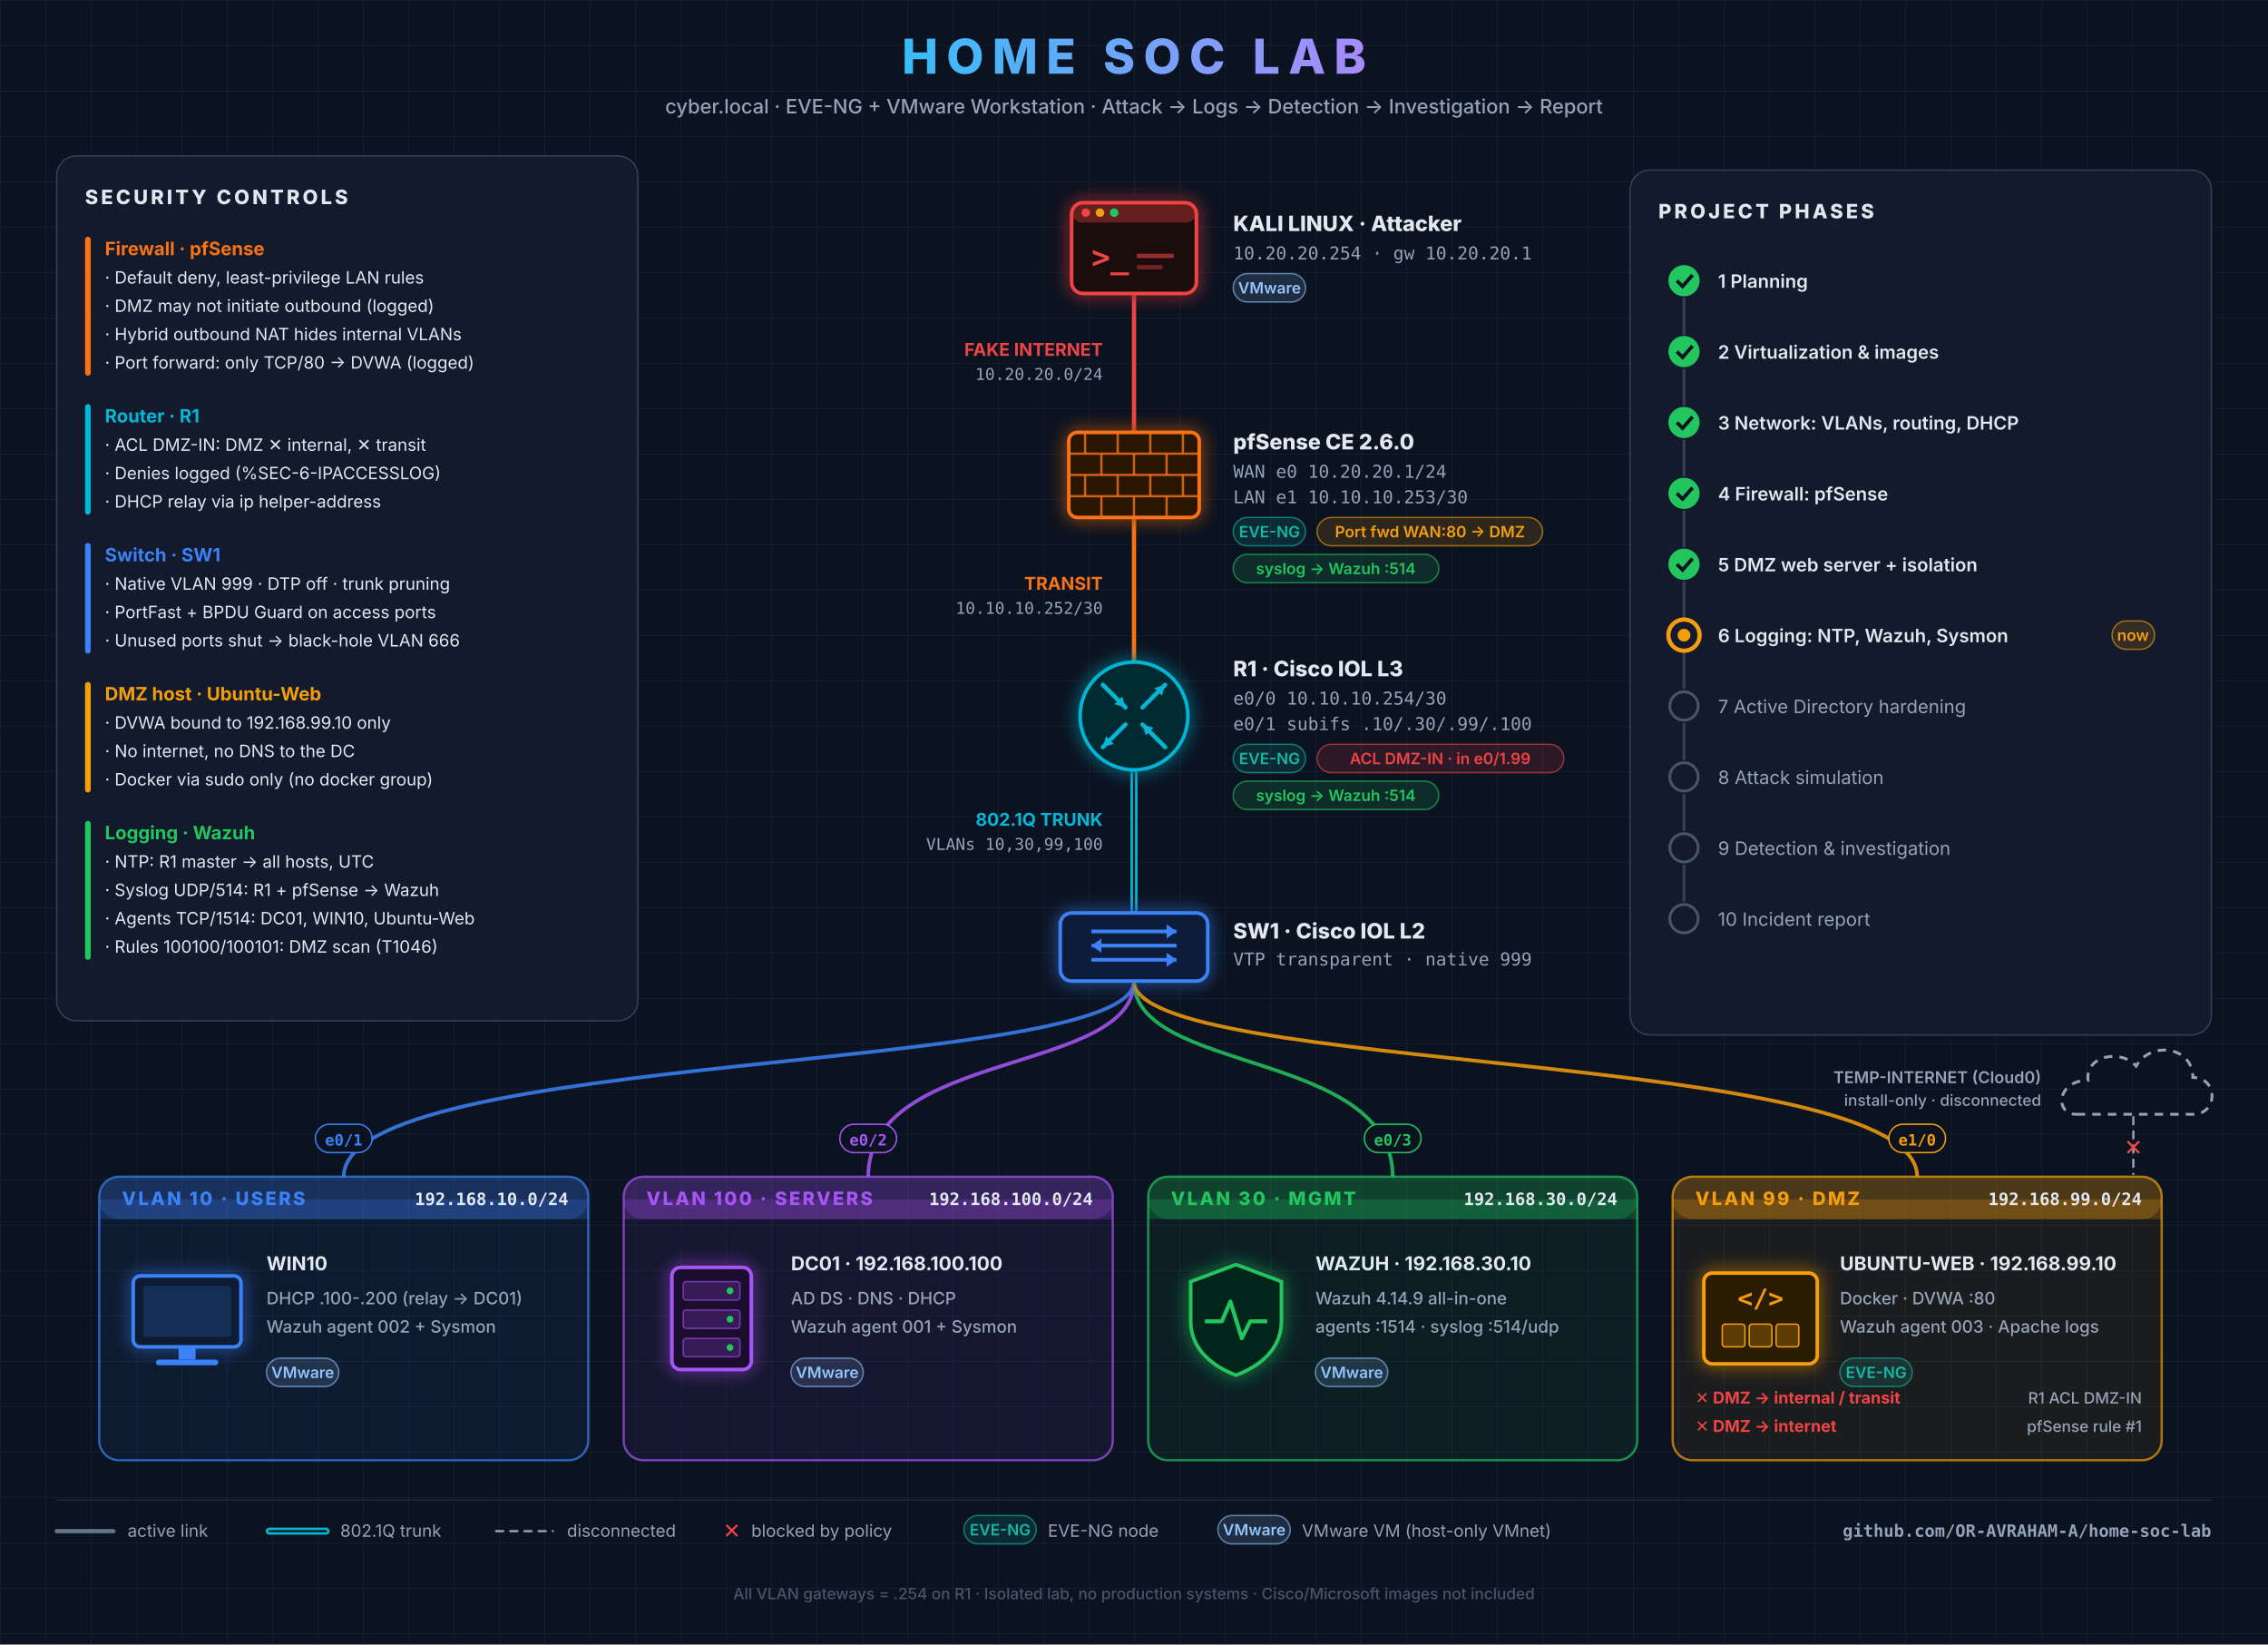
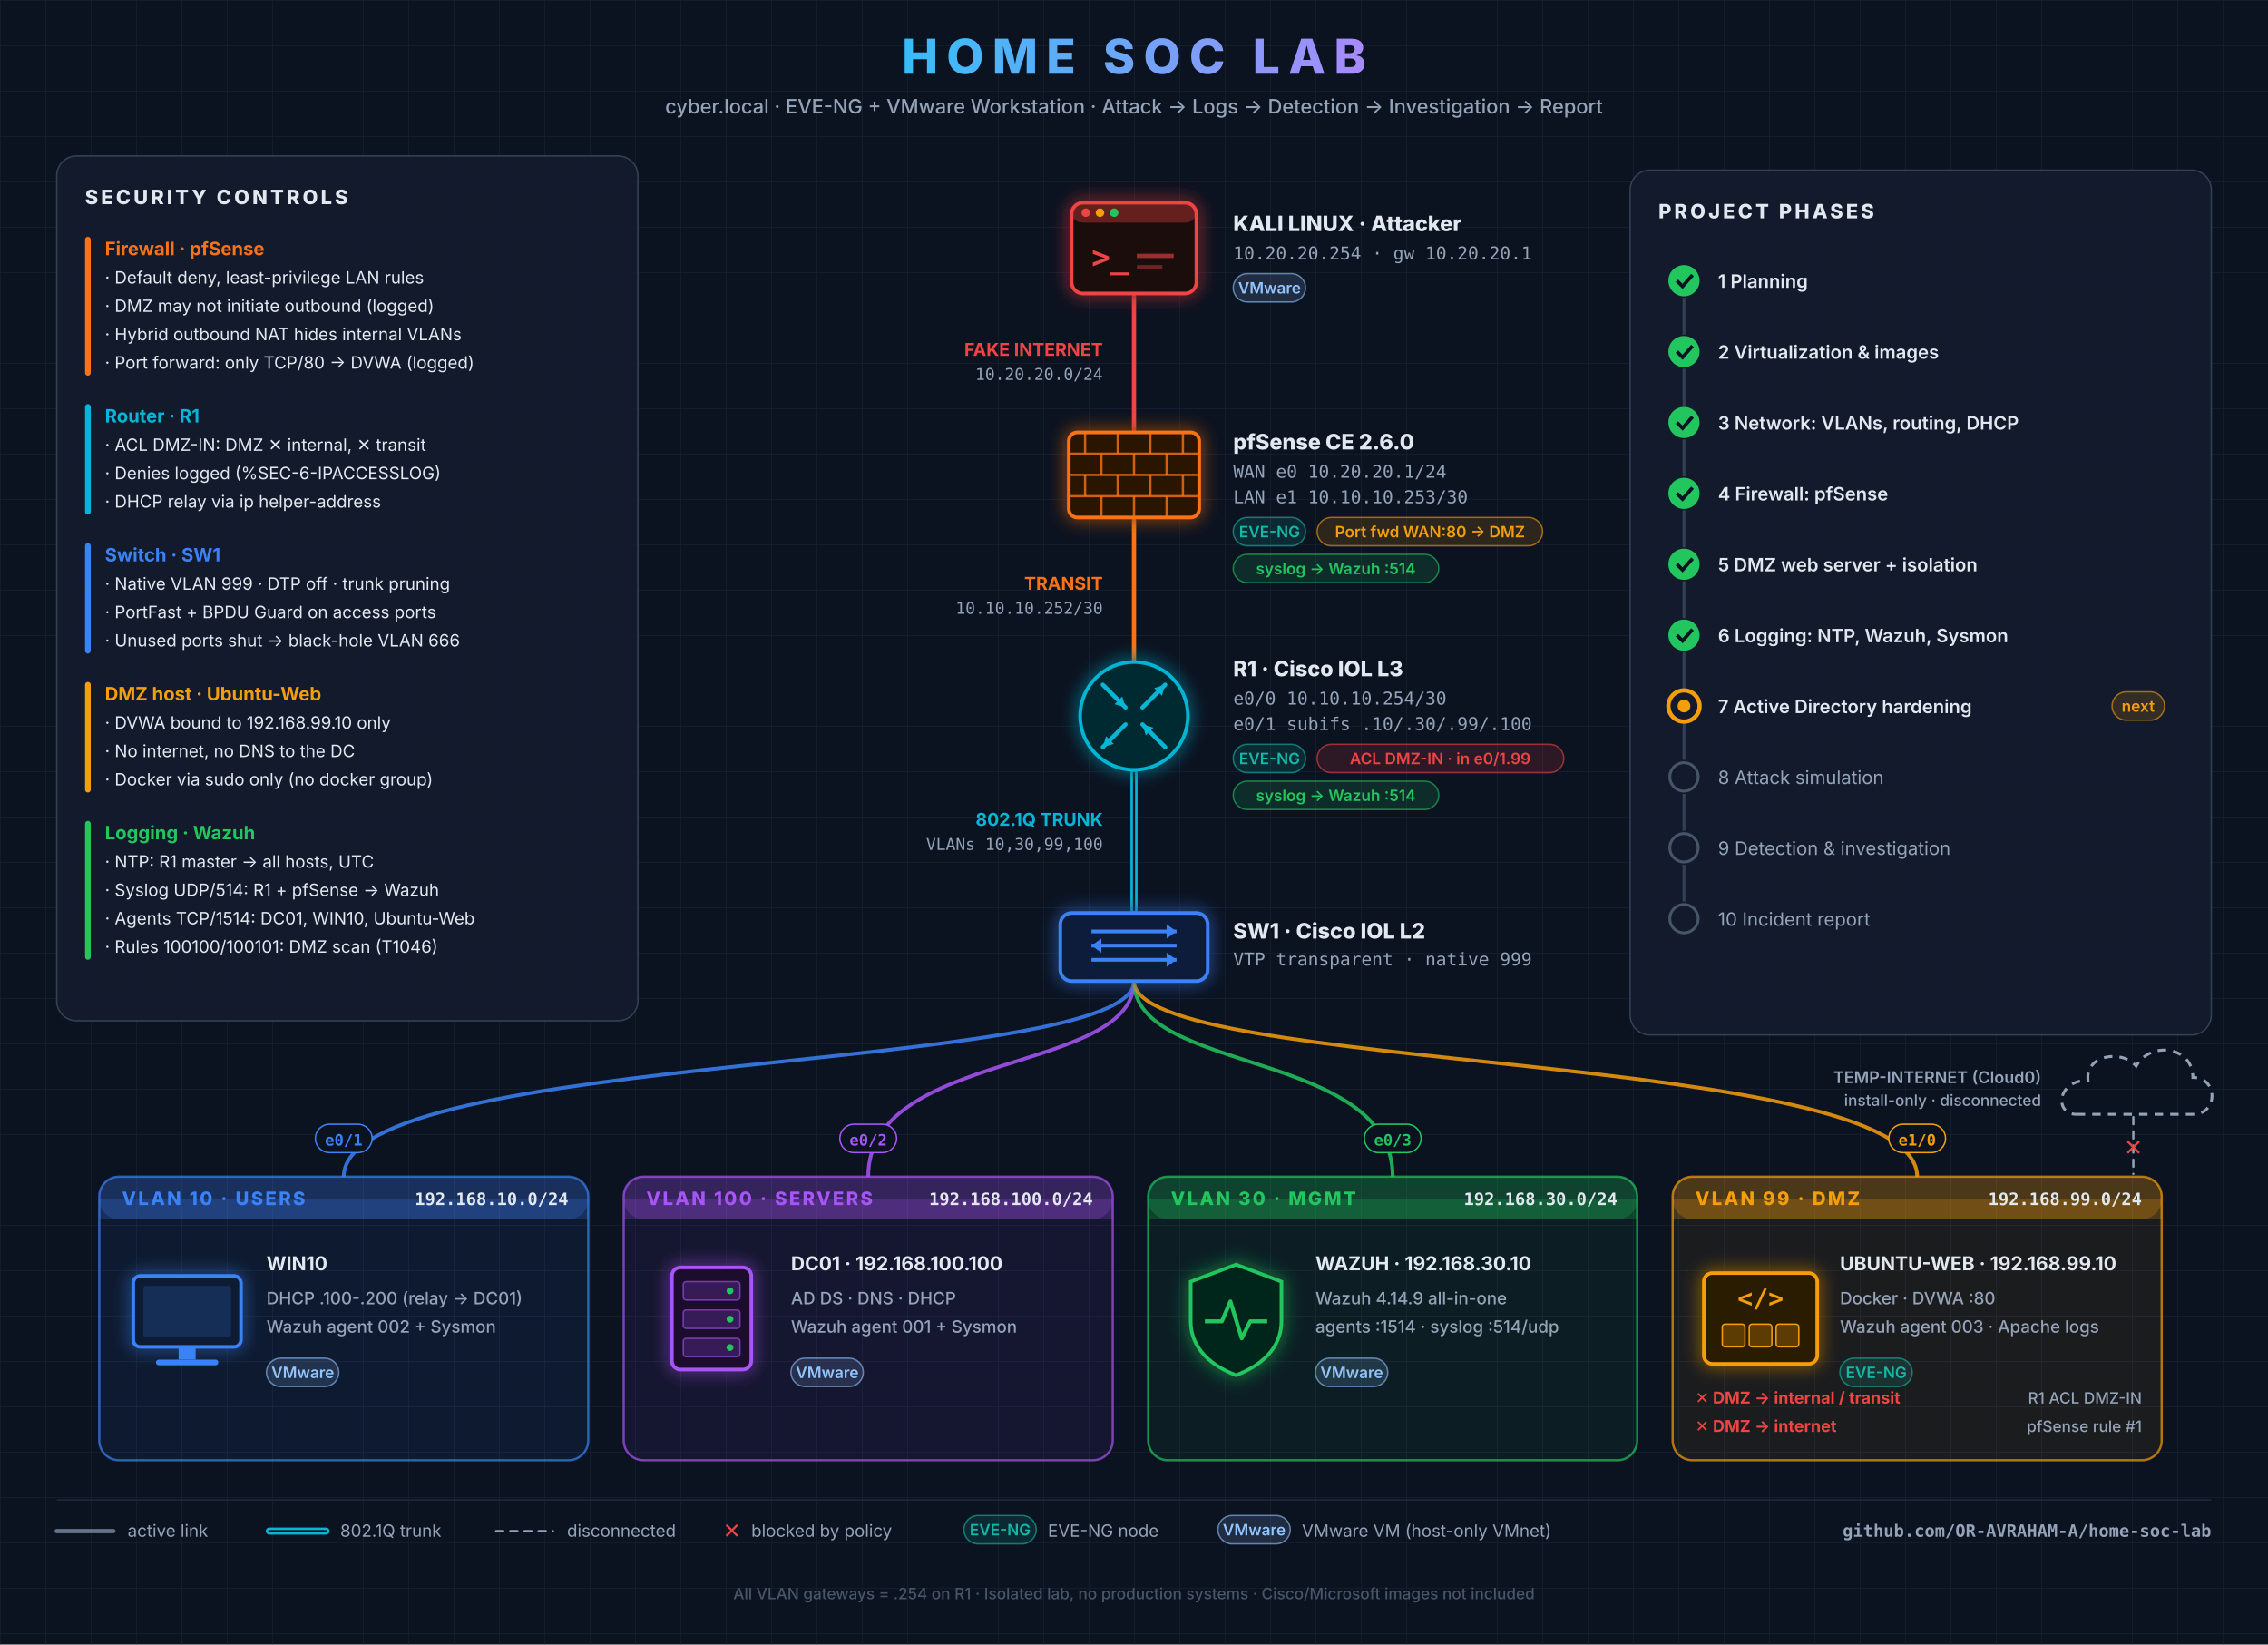
<svg xmlns="http://www.w3.org/2000/svg" width="1600" height="1160" viewBox="0 0 1600 1160">
  <defs>
    <pattern id="grid" width="32" height="32" patternUnits="userSpaceOnUse">
      <path d="M32 0H0V32" fill="none" stroke="#1e293b" stroke-width="1" />
    </pattern>
    <filter id="glow" x="-50%" y="-50%" width="200%" height="200%">
      <feGaussianBlur stdDeviation="6" result="b" />
      <feMerge>
        <feMergeNode in="b" />
        <feMergeNode in="SourceGraphic" />
      </feMerge>
    </filter>
    <linearGradient id="title" x1="0" x2="1">
      <stop offset="0" stop-color="#38bdf8" />
      <stop offset="1" stop-color="#a78bfa" />
    </linearGradient>
  </defs>
  <rect width="1600" height="1160" fill="#0b1220" />
  <rect width="1600" height="1160" fill="url(#grid)" opacity="0.6" />
  <text x="800" y="52" font-family="Inter, 'DejaVu Sans', sans-serif" font-size="34" font-weight="800" fill="url(#title)" text-anchor="middle" letter-spacing="6">HOME SOC LAB</text>
  <text x="800" y="80" font-family="Inter, 'DejaVu Sans', sans-serif" font-size="14" font-weight="500" fill="#94a3b8" text-anchor="middle">cyber.local  ·  EVE-NG + VMware Workstation  ·  Attack → Logs → Detection → Investigation → Report</text>
  <line x1="800" y1="209" x2="800" y2="303" stroke="#ef4444" stroke-width="3" stroke-linecap="round" />
  <line x1="800" y1="367" x2="800" y2="465" stroke="#f97316" stroke-width="3" stroke-linecap="round" />
  <line x1="800" y1="545" x2="800" y2="642" stroke="#06b6d4" stroke-width="5" stroke-linecap="round" />
  <line x1="800" y1="545" x2="800" y2="642" stroke="#0b1220" stroke-width="1.5" stroke-linecap="round" />
  <path d="M800 692 C800 758 242.5 740 242.5 830" fill="none" stroke="#3b82f6" stroke-width="2.6" stroke-opacity="0.85" />
  <rect x="222.5" y="793" width="40" height="20" rx="10" fill="#0b1220" stroke="#3b82f6" />
  <text x="242.5" y="808" font-family="'DejaVu Sans Mono', monospace" font-size="11" font-weight="700" fill="#3b82f6" text-anchor="middle">e0/1</text>
  <rect x="70" y="830" width="345" height="200" rx="14" fill="#3b82f6" fill-opacity="0.07" stroke="#3b82f6" stroke-opacity="0.7" stroke-width="1.6" />
  <rect x="70" y="830" width="345" height="30" rx="14" fill="#3b82f6" fill-opacity="0.22" />
  <rect x="70" y="846" width="345" height="14" fill="#3b82f6" fill-opacity="0.22" />
  <text x="86" y="850" font-family="Inter, 'DejaVu Sans', sans-serif" font-size="13" font-weight="800" fill="#3b82f6" text-anchor="start" letter-spacing="1.5">VLAN 10 · USERS</text>
  <text x="401" y="850" font-family="'DejaVu Sans Mono', monospace" font-size="12" font-weight="600" fill="#e2e8f0" text-anchor="end">192.168.10.0/24</text>
  <g filter="url(#glow)">
    <rect x="94" y="900" width="76" height="50" rx="5" fill="#0a1a33" stroke="#3b82f6" stroke-width="2.5" />
  </g>
  <rect x="101" y="907" width="62" height="36" rx="2" fill="#3b82f6" fill-opacity="0.18" />
  <rect x="126" y="950" width="12" height="9" fill="#3b82f6" />
  <rect x="110" y="959" width="44" height="4" rx="2" fill="#3b82f6" />
  <text x="188" y="896" font-family="Inter, 'DejaVu Sans', sans-serif" font-size="13.5" font-weight="700" fill="#e2e8f0" text-anchor="start">WIN10</text>
  <text x="188" y="920" font-family="Inter, 'DejaVu Sans', sans-serif" font-size="12" font-weight="500" fill="#94a3b8" text-anchor="start">DHCP .100-.200 (relay → DC01)</text>
  <text x="188" y="940" font-family="Inter, 'DejaVu Sans', sans-serif" font-size="12" font-weight="500" fill="#94a3b8" text-anchor="start">Wazuh agent 002 + Sysmon</text>
  <rect x="188" y="958" width="51" height="20" rx="10" fill="#93c5fd" fill-opacity="0.15" stroke="#93c5fd" stroke-opacity="0.6" />
  <text x="213.6" y="972" font-family="Inter, 'DejaVu Sans', sans-serif" font-size="11" font-weight="600" fill="#93c5fd" text-anchor="middle">VMware</text>
  <path d="M800 692 C800 758 612.5 740 612.5 830" fill="none" stroke="#a855f7" stroke-width="2.6" stroke-opacity="0.85" />
  <rect x="592.5" y="793" width="40" height="20" rx="10" fill="#0b1220" stroke="#a855f7" />
  <text x="612.5" y="808" font-family="'DejaVu Sans Mono', monospace" font-size="11" font-weight="700" fill="#a855f7" text-anchor="middle">e0/2</text>
  <rect x="440" y="830" width="345" height="200" rx="14" fill="#a855f7" fill-opacity="0.07" stroke="#a855f7" stroke-opacity="0.7" stroke-width="1.6" />
  <rect x="440" y="830" width="345" height="30" rx="14" fill="#a855f7" fill-opacity="0.22" />
  <rect x="440" y="846" width="345" height="14" fill="#a855f7" fill-opacity="0.22" />
  <text x="456" y="850" font-family="Inter, 'DejaVu Sans', sans-serif" font-size="13" font-weight="800" fill="#a855f7" text-anchor="start" letter-spacing="1.5">VLAN 100 · SERVERS</text>
  <text x="771" y="850" font-family="'DejaVu Sans Mono', monospace" font-size="12" font-weight="600" fill="#e2e8f0" text-anchor="end">192.168.100.0/24</text>
  <g filter="url(#glow)">
    <rect x="474" y="894" width="56" height="72" rx="6" fill="#1a0f2e" stroke="#a855f7" stroke-width="2.5" />
  </g>
  <rect x="482" y="904" width="40" height="13" rx="2" fill="#a855f7" fill-opacity="0.2" stroke="#a855f7" stroke-opacity="0.6" />
  <circle cx="515" cy="910.5" r="2.4" fill="#22c55e" />
  <rect x="482" y="924" width="40" height="13" rx="2" fill="#a855f7" fill-opacity="0.2" stroke="#a855f7" stroke-opacity="0.6" />
  <circle cx="515" cy="930.5" r="2.4" fill="#22c55e" />
  <rect x="482" y="944" width="40" height="13" rx="2" fill="#a855f7" fill-opacity="0.2" stroke="#a855f7" stroke-opacity="0.6" />
  <circle cx="515" cy="950.5" r="2.4" fill="#22c55e" />
  <text x="558" y="896" font-family="Inter, 'DejaVu Sans', sans-serif" font-size="13.5" font-weight="700" fill="#e2e8f0" text-anchor="start">DC01  ·  192.168.100.100</text>
  <text x="558" y="920" font-family="Inter, 'DejaVu Sans', sans-serif" font-size="12" font-weight="500" fill="#94a3b8" text-anchor="start">AD DS · DNS · DHCP</text>
  <text x="558" y="940" font-family="Inter, 'DejaVu Sans', sans-serif" font-size="12" font-weight="500" fill="#94a3b8" text-anchor="start">Wazuh agent 001 + Sysmon</text>
  <rect x="558" y="958" width="51" height="20" rx="10" fill="#93c5fd" fill-opacity="0.15" stroke="#93c5fd" stroke-opacity="0.6" />
  <text x="583.6" y="972" font-family="Inter, 'DejaVu Sans', sans-serif" font-size="11" font-weight="600" fill="#93c5fd" text-anchor="middle">VMware</text>
  <path d="M800 692 C800 758 982.5 740 982.5 830" fill="none" stroke="#22c55e" stroke-width="2.6" stroke-opacity="0.85" />
  <rect x="962.5" y="793" width="40" height="20" rx="10" fill="#0b1220" stroke="#22c55e" />
  <text x="982.5" y="808" font-family="'DejaVu Sans Mono', monospace" font-size="11" font-weight="700" fill="#22c55e" text-anchor="middle">e0/3</text>
  <rect x="810" y="830" width="345" height="200" rx="14" fill="#22c55e" fill-opacity="0.07" stroke="#22c55e" stroke-opacity="0.7" stroke-width="1.6" />
  <rect x="810" y="830" width="345" height="30" rx="14" fill="#22c55e" fill-opacity="0.22" />
  <rect x="810" y="846" width="345" height="14" fill="#22c55e" fill-opacity="0.22" />
  <text x="826" y="850" font-family="Inter, 'DejaVu Sans', sans-serif" font-size="13" font-weight="800" fill="#22c55e" text-anchor="start" letter-spacing="1.5">VLAN 30 · MGMT</text>
  <text x="1141" y="850" font-family="'DejaVu Sans Mono', monospace" font-size="12" font-weight="600" fill="#e2e8f0" text-anchor="end">192.168.30.0/24</text>
  <g filter="url(#glow)">
    <path d="M872 892 L904 904 V932 C904 952 888 964 872 970 C856 964 840 952 840 932 V904 Z" fill="#06261a" stroke="#22c55e" stroke-width="2.5" />
  </g>
  <polyline points="850,932 862,932 868,918 876,944 882,932 894,932" fill="none" stroke="#22c55e" stroke-width="2.8" stroke-linejoin="round" />
  <text x="928" y="896" font-family="Inter, 'DejaVu Sans', sans-serif" font-size="13.5" font-weight="700" fill="#e2e8f0" text-anchor="start">WAZUH  ·  192.168.30.10</text>
  <text x="928" y="920" font-family="Inter, 'DejaVu Sans', sans-serif" font-size="12" font-weight="500" fill="#94a3b8" text-anchor="start">Wazuh 4.14.9 all-in-one</text>
  <text x="928" y="940" font-family="Inter, 'DejaVu Sans', sans-serif" font-size="12" font-weight="500" fill="#94a3b8" text-anchor="start">agents :1514 · syslog :514/udp</text>
  <rect x="928" y="958" width="51" height="20" rx="10" fill="#93c5fd" fill-opacity="0.15" stroke="#93c5fd" stroke-opacity="0.6" />
  <text x="953.6" y="972" font-family="Inter, 'DejaVu Sans', sans-serif" font-size="11" font-weight="600" fill="#93c5fd" text-anchor="middle">VMware</text>
  <path d="M800 692 C800 758 1352.5 740 1352.5 830" fill="none" stroke="#f59e0b" stroke-width="2.6" stroke-opacity="0.85" />
  <rect x="1332.5" y="793" width="40" height="20" rx="10" fill="#0b1220" stroke="#f59e0b" />
  <text x="1352.5" y="808" font-family="'DejaVu Sans Mono', monospace" font-size="11" font-weight="700" fill="#f59e0b" text-anchor="middle">e1/0</text>
  <rect x="1180" y="830" width="345" height="200" rx="14" fill="#f59e0b" fill-opacity="0.07" stroke="#f59e0b" stroke-opacity="0.7" stroke-width="1.6" />
  <rect x="1180" y="830" width="345" height="30" rx="14" fill="#f59e0b" fill-opacity="0.22" />
  <rect x="1180" y="846" width="345" height="14" fill="#f59e0b" fill-opacity="0.22" />
  <text x="1196" y="850" font-family="Inter, 'DejaVu Sans', sans-serif" font-size="13" font-weight="800" fill="#f59e0b" text-anchor="start" letter-spacing="1.5">VLAN 99 · DMZ</text>
  <text x="1511" y="850" font-family="'DejaVu Sans Mono', monospace" font-size="12" font-weight="600" fill="#e2e8f0" text-anchor="end">192.168.99.0/24</text>
  <g filter="url(#glow)">
    <rect x="1202" y="898" width="80" height="64" rx="6" fill="#2a1a04" stroke="#f59e0b" stroke-width="2.5" />
  </g>
  <text x="1242" y="922" font-family="'DejaVu Sans Mono', monospace" font-size="18" font-weight="700" fill="#f59e0b" text-anchor="middle">&lt;/&gt;</text>
  <rect x="1215" y="934" width="16" height="16" rx="2" fill="#f59e0b" fill-opacity="0.25" stroke="#f59e0b" />
  <rect x="1234" y="934" width="16" height="16" rx="2" fill="#f59e0b" fill-opacity="0.25" stroke="#f59e0b" />
  <rect x="1253" y="934" width="16" height="16" rx="2" fill="#f59e0b" fill-opacity="0.25" stroke="#f59e0b" />
  <text x="1298" y="896" font-family="Inter, 'DejaVu Sans', sans-serif" font-size="13.5" font-weight="700" fill="#e2e8f0" text-anchor="start">UBUNTU-WEB  ·  192.168.99.10</text>
  <text x="1298" y="920" font-family="Inter, 'DejaVu Sans', sans-serif" font-size="12" font-weight="500" fill="#94a3b8" text-anchor="start">Docker · DVWA :80</text>
  <text x="1298" y="940" font-family="Inter, 'DejaVu Sans', sans-serif" font-size="12" font-weight="500" fill="#94a3b8" text-anchor="start">Wazuh agent 003 · Apache logs</text>
  <rect x="1298" y="958" width="51" height="20" rx="10" fill="#14b8a6" fill-opacity="0.15" stroke="#14b8a6" stroke-opacity="0.6" />
  <text x="1323.6" y="972" font-family="Inter, 'DejaVu Sans', sans-serif" font-size="11" font-weight="600" fill="#14b8a6" text-anchor="middle">EVE-NG</text>
  <text x="1196" y="990" font-family="Inter, 'DejaVu Sans', sans-serif" font-size="11.5" font-weight="700" fill="#ef4444" text-anchor="start">✕  DMZ → internal / transit</text>
  <text x="1511" y="990" font-family="Inter, 'DejaVu Sans', sans-serif" font-size="11" font-weight="500" fill="#94a3b8" text-anchor="end">R1 ACL DMZ-IN</text>
  <text x="1196" y="1010" font-family="Inter, 'DejaVu Sans', sans-serif" font-size="11.5" font-weight="700" fill="#ef4444" text-anchor="start">✕  DMZ → internet</text>
  <text x="1511" y="1010" font-family="Inter, 'DejaVu Sans', sans-serif" font-size="11" font-weight="500" fill="#94a3b8" text-anchor="end">pfSense rule #1</text>
  <path d="M1465 786 H1547 C1565 786 1565 760 1547 760 C1547 738 1517 734 1507 752 C1497 740 1471 744 1473 762 C1451 762 1449 786 1465 786 Z" fill="none" stroke="#94a3b8" stroke-width="2" stroke-dasharray="6 5" />
  <text x="1440" y="764" font-family="Inter, 'DejaVu Sans', sans-serif" font-size="11.5" font-weight="600" fill="#94a3b8" text-anchor="end">TEMP-INTERNET (Cloud0)</text>
  <text x="1440" y="780" font-family="Inter, 'DejaVu Sans', sans-serif" font-size="11" font-weight="500" fill="#94a3b8" text-anchor="end">install-only · disconnected</text>
  <line x1="1505" y1="788" x2="1505" y2="828" stroke="#94a3b8" stroke-width="1.6" stroke-dasharray="5 5" stroke-linecap="round" />
  <text x="1505" y="815" font-family="Inter, 'DejaVu Sans', sans-serif" font-size="16" font-weight="800" fill="#ef4444" text-anchor="middle">✕</text>
  <g filter="url(#glow)">
    <rect x="756" y="143" width="88" height="64" rx="8" fill="#1f0a0a" stroke="#ef4444" stroke-width="2.5" />
  </g>
  <rect x="756" y="143" width="88" height="14" rx="8" fill="#ef4444" fill-opacity="0.35" />
  <circle cx="766" cy="150" r="3" fill="#ef4444" />
  <circle cx="776" cy="150" r="3" fill="#f59e0b" />
  <circle cx="786" cy="150" r="3" fill="#22c55e" />
  <text x="770" y="189" font-family="'DejaVu Sans Mono', monospace" font-size="22" font-weight="700" fill="#ef4444" text-anchor="start">&gt;_</text>
  <rect x="802" y="179" width="26" height="3" fill="#ef4444" opacity="0.6" />
  <rect x="802" y="187" width="18" height="3" fill="#ef4444" opacity="0.4" />
  <g filter="url(#glow)">
    <rect x="754" y="305" width="92" height="60" rx="6" fill="#2a1406" stroke="#f97316" stroke-width="2.5" />
  </g>
  <line x1="754" y1="320" x2="846" y2="320" stroke="#f97316" stroke-width="1.6" opacity="0.8" />
  <line x1="754" y1="335" x2="846" y2="335" stroke="#f97316" stroke-width="1.6" opacity="0.8" />
  <line x1="754" y1="350" x2="846" y2="350" stroke="#f97316" stroke-width="1.6" opacity="0.8" />
  <line x1="765.5" y1="305" x2="765.5" y2="320" stroke="#f97316" stroke-width="1.6" opacity="0.8" />
  <line x1="788.5" y1="305" x2="788.5" y2="320" stroke="#f97316" stroke-width="1.6" opacity="0.8" />
  <line x1="811.5" y1="305" x2="811.5" y2="320" stroke="#f97316" stroke-width="1.6" opacity="0.8" />
  <line x1="834.5" y1="305" x2="834.5" y2="320" stroke="#f97316" stroke-width="1.6" opacity="0.8" />
  <line x1="777.0" y1="320" x2="777.0" y2="335" stroke="#f97316" stroke-width="1.6" opacity="0.8" />
  <line x1="800.0" y1="320" x2="800.0" y2="335" stroke="#f97316" stroke-width="1.6" opacity="0.8" />
  <line x1="823.0" y1="320" x2="823.0" y2="335" stroke="#f97316" stroke-width="1.6" opacity="0.8" />
  <line x1="765.5" y1="335" x2="765.5" y2="350" stroke="#f97316" stroke-width="1.6" opacity="0.8" />
  <line x1="788.5" y1="335" x2="788.5" y2="350" stroke="#f97316" stroke-width="1.6" opacity="0.8" />
  <line x1="811.5" y1="335" x2="811.5" y2="350" stroke="#f97316" stroke-width="1.6" opacity="0.8" />
  <line x1="834.5" y1="335" x2="834.5" y2="350" stroke="#f97316" stroke-width="1.6" opacity="0.8" />
  <line x1="777.0" y1="350" x2="777.0" y2="365" stroke="#f97316" stroke-width="1.6" opacity="0.8" />
  <line x1="800.0" y1="350" x2="800.0" y2="365" stroke="#f97316" stroke-width="1.6" opacity="0.8" />
  <line x1="823.0" y1="350" x2="823.0" y2="365" stroke="#f97316" stroke-width="1.6" opacity="0.8" />
  <g filter="url(#glow)">
    <circle cx="800" cy="505" r="38" fill="#062a33" stroke="#06b6d4" stroke-width="2.5" />
  </g>
  <line x1="778" y1="483" x2="794" y2="499" stroke="#06b6d4" stroke-width="3" stroke-linecap="round" />
  <polygon points="794,499 786.3,496.7 791.7,491.3" fill="#06b6d4" />
  <line x1="822" y1="527" x2="806" y2="511" stroke="#06b6d4" stroke-width="3" stroke-linecap="round" />
  <polygon points="806,511 813.7,513.3 808.3,518.7" fill="#06b6d4" />
  <line x1="806" y1="499" x2="822" y2="483" stroke="#06b6d4" stroke-width="3" stroke-linecap="round" />
  <polygon points="822,483 819.7,490.7 814.3,485.3" fill="#06b6d4" />
  <line x1="794" y1="511" x2="778" y2="527" stroke="#06b6d4" stroke-width="3" stroke-linecap="round" />
  <polygon points="778,527 780.3,519.3 785.7,524.7" fill="#06b6d4" />
  <g filter="url(#glow)">
    <rect x="748" y="644" width="104" height="48" rx="8" fill="#0a1f3a" stroke="#3b82f6" stroke-width="2.5" />
  </g>
  <line x1="770" y1="657" x2="830" y2="657" stroke="#3b82f6" stroke-width="2.6" />
  <polygon points="830,657 823,652 823,662" fill="#3b82f6" />
  <line x1="830" y1="667" x2="770" y2="667" stroke="#3b82f6" stroke-width="2.6" />
  <polygon points="770,667 777,662 777,672" fill="#3b82f6" />
  <line x1="770" y1="677" x2="830" y2="677" stroke="#3b82f6" stroke-width="2.6" />
  <polygon points="830,677 823,672 823,682" fill="#3b82f6" />
  <text x="870" y="163" font-family="Inter, 'DejaVu Sans', sans-serif" font-size="15" font-weight="800" fill="#e2e8f0" text-anchor="start">KALI LINUX  ·  Attacker</text>
  <text x="870" y="183" font-family="'DejaVu Sans Mono', monospace" font-size="12.5" font-weight="500" fill="#94a3b8" text-anchor="start">10.20.20.254  ·  gw 10.20.20.1</text>
  <rect x="870" y="193" width="51" height="20" rx="10" fill="#93c5fd" fill-opacity="0.15" stroke="#93c5fd" stroke-opacity="0.6" />
  <text x="895.6" y="207" font-family="Inter, 'DejaVu Sans', sans-serif" font-size="11" font-weight="600" fill="#93c5fd" text-anchor="middle">VMware</text>
  <text x="870" y="317" font-family="Inter, 'DejaVu Sans', sans-serif" font-size="15" font-weight="800" fill="#e2e8f0" text-anchor="start">pfSense CE 2.6.0</text>
  <text x="870" y="337" font-family="'DejaVu Sans Mono', monospace" font-size="12.5" font-weight="500" fill="#94a3b8" text-anchor="start">WAN e0  10.20.20.1/24</text>
  <text x="870" y="355" font-family="'DejaVu Sans Mono', monospace" font-size="12.5" font-weight="500" fill="#94a3b8" text-anchor="start">LAN e1  10.10.10.253/30</text>
  <rect x="870" y="365" width="51" height="20" rx="10" fill="#14b8a6" fill-opacity="0.15" stroke="#14b8a6" stroke-opacity="0.6" />
  <text x="895.6" y="379" font-family="Inter, 'DejaVu Sans', sans-serif" font-size="11" font-weight="600" fill="#14b8a6" text-anchor="middle">EVE-NG</text>
  <rect x="929.2" y="365" width="159" height="20" rx="10" fill="#f59e0b" fill-opacity="0.15" stroke="#f59e0b" stroke-opacity="0.6" />
  <text x="1008.8" y="379" font-family="Inter, 'DejaVu Sans', sans-serif" font-size="11" font-weight="600" fill="#f59e0b" text-anchor="middle">Port fwd WAN:80 → DMZ</text>
  <rect x="870" y="391" width="145" height="20" rx="10" fill="#22c55e" fill-opacity="0.15" stroke="#22c55e" stroke-opacity="0.6" />
  <text x="942.4" y="405" font-family="Inter, 'DejaVu Sans', sans-serif" font-size="11" font-weight="600" fill="#22c55e" text-anchor="middle">syslog → Wazuh :514</text>
  <text x="870" y="477" font-family="Inter, 'DejaVu Sans', sans-serif" font-size="15" font-weight="800" fill="#e2e8f0" text-anchor="start">R1  ·  Cisco IOL L3</text>
  <text x="870" y="497" font-family="'DejaVu Sans Mono', monospace" font-size="12.5" font-weight="500" fill="#94a3b8" text-anchor="start">e0/0  10.10.10.254/30</text>
  <text x="870" y="515" font-family="'DejaVu Sans Mono', monospace" font-size="12.5" font-weight="500" fill="#94a3b8" text-anchor="start">e0/1  subifs .10/.30/.99/.100</text>
  <rect x="870" y="525" width="51" height="20" rx="10" fill="#14b8a6" fill-opacity="0.15" stroke="#14b8a6" stroke-opacity="0.6" />
  <text x="895.6" y="539" font-family="Inter, 'DejaVu Sans', sans-serif" font-size="11" font-weight="600" fill="#14b8a6" text-anchor="middle">EVE-NG</text>
  <rect x="929.2" y="525" width="174" height="20" rx="10" fill="#ef4444" fill-opacity="0.15" stroke="#ef4444" stroke-opacity="0.6" />
  <text x="1016.0" y="539" font-family="Inter, 'DejaVu Sans', sans-serif" font-size="11" font-weight="600" fill="#ef4444" text-anchor="middle">ACL DMZ-IN · in e0/1.99</text>
  <rect x="870" y="551" width="145" height="20" rx="10" fill="#22c55e" fill-opacity="0.15" stroke="#22c55e" stroke-opacity="0.6" />
  <text x="942.4" y="565" font-family="Inter, 'DejaVu Sans', sans-serif" font-size="11" font-weight="600" fill="#22c55e" text-anchor="middle">syslog → Wazuh :514</text>
  <text x="870" y="662" font-family="Inter, 'DejaVu Sans', sans-serif" font-size="15" font-weight="800" fill="#e2e8f0" text-anchor="start">SW1  ·  Cisco IOL L2</text>
  <text x="870" y="681" font-family="'DejaVu Sans Mono', monospace" font-size="12.5" font-weight="500" fill="#94a3b8" text-anchor="start">VTP transparent · native 999</text>
  <text x="778" y="251.0" font-family="Inter, 'DejaVu Sans', sans-serif" font-size="12.5" font-weight="700" fill="#ef4444" text-anchor="end">FAKE INTERNET</text>
  <text x="778" y="268.0" font-family="'DejaVu Sans Mono', monospace" font-size="11.5" font-weight="500" fill="#94a3b8" text-anchor="end">10.20.20.0/24</text>
  <text x="778" y="416.0" font-family="Inter, 'DejaVu Sans', sans-serif" font-size="12.5" font-weight="700" fill="#f97316" text-anchor="end">TRANSIT</text>
  <text x="778" y="433.0" font-family="'DejaVu Sans Mono', monospace" font-size="11.5" font-weight="500" fill="#94a3b8" text-anchor="end">10.10.10.252/30</text>
  <text x="778" y="582.5" font-family="Inter, 'DejaVu Sans', sans-serif" font-size="12.5" font-weight="700" fill="#06b6d4" text-anchor="end">802.1Q TRUNK</text>
  <text x="778" y="599.5" font-family="'DejaVu Sans Mono', monospace" font-size="11.5" font-weight="500" fill="#94a3b8" text-anchor="end">VLANs 10,30,99,100</text>
  <rect x="40" y="110" width="410" height="610" rx="14" fill="#131c2e" fill-opacity="0.85" stroke="#334155" />
  <text x="60" y="144" font-family="Inter, 'DejaVu Sans', sans-serif" font-size="14" font-weight="800" fill="#e2e8f0" text-anchor="start" letter-spacing="2">SECURITY CONTROLS</text>
  <rect x="60" y="167" width="4" height="98" rx="2" fill="#f97316" />
  <text x="74" y="180" font-family="Inter, 'DejaVu Sans', sans-serif" font-size="13" font-weight="700" fill="#f97316" text-anchor="start">Firewall · pfSense</text>
  <text x="74" y="200" font-family="Inter, 'DejaVu Sans', sans-serif" font-size="12" font-weight="400" fill="#e2e8f0" text-anchor="start">· Default deny, least-privilege LAN rules</text>
  <text x="74" y="220" font-family="Inter, 'DejaVu Sans', sans-serif" font-size="12" font-weight="400" fill="#e2e8f0" text-anchor="start">· DMZ may not initiate outbound (logged)</text>
  <text x="74" y="240" font-family="Inter, 'DejaVu Sans', sans-serif" font-size="12" font-weight="400" fill="#e2e8f0" text-anchor="start">· Hybrid outbound NAT hides internal VLANs</text>
  <text x="74" y="260" font-family="Inter, 'DejaVu Sans', sans-serif" font-size="12" font-weight="400" fill="#e2e8f0" text-anchor="start">· Port forward: only TCP/80 → DVWA (logged)</text>
  <rect x="60" y="285" width="4" height="78" rx="2" fill="#06b6d4" />
  <text x="74" y="298" font-family="Inter, 'DejaVu Sans', sans-serif" font-size="13" font-weight="700" fill="#06b6d4" text-anchor="start">Router · R1</text>
  <text x="74" y="318" font-family="Inter, 'DejaVu Sans', sans-serif" font-size="12" font-weight="400" fill="#e2e8f0" text-anchor="start">· ACL DMZ-IN: DMZ ✕ internal, ✕ transit</text>
  <text x="74" y="338" font-family="Inter, 'DejaVu Sans', sans-serif" font-size="12" font-weight="400" fill="#e2e8f0" text-anchor="start">· Denies logged (%SEC-6-IPACCESSLOG)</text>
  <text x="74" y="358" font-family="Inter, 'DejaVu Sans', sans-serif" font-size="12" font-weight="400" fill="#e2e8f0" text-anchor="start">· DHCP relay via ip helper-address</text>
  <rect x="60" y="383" width="4" height="78" rx="2" fill="#3b82f6" />
  <text x="74" y="396" font-family="Inter, 'DejaVu Sans', sans-serif" font-size="13" font-weight="700" fill="#3b82f6" text-anchor="start">Switch · SW1</text>
  <text x="74" y="416" font-family="Inter, 'DejaVu Sans', sans-serif" font-size="12" font-weight="400" fill="#e2e8f0" text-anchor="start">· Native VLAN 999 · DTP off · trunk pruning</text>
  <text x="74" y="436" font-family="Inter, 'DejaVu Sans', sans-serif" font-size="12" font-weight="400" fill="#e2e8f0" text-anchor="start">· PortFast + BPDU Guard on access ports</text>
  <text x="74" y="456" font-family="Inter, 'DejaVu Sans', sans-serif" font-size="12" font-weight="400" fill="#e2e8f0" text-anchor="start">· Unused ports shut → black-hole VLAN 666</text>
  <rect x="60" y="481" width="4" height="78" rx="2" fill="#f59e0b" />
  <text x="74" y="494" font-family="Inter, 'DejaVu Sans', sans-serif" font-size="13" font-weight="700" fill="#f59e0b" text-anchor="start">DMZ host · Ubuntu-Web</text>
  <text x="74" y="514" font-family="Inter, 'DejaVu Sans', sans-serif" font-size="12" font-weight="400" fill="#e2e8f0" text-anchor="start">· DVWA bound to 192.168.99.10 only</text>
  <text x="74" y="534" font-family="Inter, 'DejaVu Sans', sans-serif" font-size="12" font-weight="400" fill="#e2e8f0" text-anchor="start">· No internet, no DNS to the DC</text>
  <text x="74" y="554" font-family="Inter, 'DejaVu Sans', sans-serif" font-size="12" font-weight="400" fill="#e2e8f0" text-anchor="start">· Docker via sudo only (no docker group)</text>
  <rect x="60" y="579" width="4" height="98" rx="2" fill="#22c55e" />
  <text x="74" y="592" font-family="Inter, 'DejaVu Sans', sans-serif" font-size="13" font-weight="700" fill="#22c55e" text-anchor="start">Logging · Wazuh</text>
  <text x="74" y="612" font-family="Inter, 'DejaVu Sans', sans-serif" font-size="12" font-weight="400" fill="#e2e8f0" text-anchor="start">· NTP: R1 master → all hosts, UTC</text>
  <text x="74" y="632" font-family="Inter, 'DejaVu Sans', sans-serif" font-size="12" font-weight="400" fill="#e2e8f0" text-anchor="start">· Syslog UDP/514: R1 + pfSense → Wazuh</text>
  <text x="74" y="652" font-family="Inter, 'DejaVu Sans', sans-serif" font-size="12" font-weight="400" fill="#e2e8f0" text-anchor="start">· Agents TCP/1514: DC01, WIN10, Ubuntu-Web</text>
  <text x="74" y="672" font-family="Inter, 'DejaVu Sans', sans-serif" font-size="12" font-weight="400" fill="#e2e8f0" text-anchor="start">· Rules 100100/100101: DMZ scan (T1046)</text>
  <rect x="1150" y="120" width="410" height="610" rx="14" fill="#131c2e" fill-opacity="0.85" stroke="#334155" />
  <text x="1170" y="154" font-family="Inter, 'DejaVu Sans', sans-serif" font-size="14" font-weight="800" fill="#e2e8f0" text-anchor="start" letter-spacing="2">PROJECT PHASES</text>
  <line x1="1188" y1="210" x2="1188" y2="236" stroke="#334155" stroke-width="2" />
  <circle cx="1188" cy="198" r="11" fill="#22c55e" />
  <polyline points="1183,198 1187,202 1194,194" fill="none" stroke="#0b1220" stroke-width="2.5" />
  <text x="1212" y="203" font-family="Inter, 'DejaVu Sans', sans-serif" font-size="13" font-weight="600" fill="#e2e8f0" text-anchor="start"> 1  Planning</text>
  <line x1="1188" y1="260" x2="1188" y2="286" stroke="#334155" stroke-width="2" />
  <circle cx="1188" cy="248" r="11" fill="#22c55e" />
  <polyline points="1183,248 1187,252 1194,244" fill="none" stroke="#0b1220" stroke-width="2.5" />
  <text x="1212" y="253" font-family="Inter, 'DejaVu Sans', sans-serif" font-size="13" font-weight="600" fill="#e2e8f0" text-anchor="start"> 2  Virtualization &amp; images</text>
  <line x1="1188" y1="310" x2="1188" y2="336" stroke="#334155" stroke-width="2" />
  <circle cx="1188" cy="298" r="11" fill="#22c55e" />
  <polyline points="1183,298 1187,302 1194,294" fill="none" stroke="#0b1220" stroke-width="2.5" />
  <text x="1212" y="303" font-family="Inter, 'DejaVu Sans', sans-serif" font-size="13" font-weight="600" fill="#e2e8f0" text-anchor="start"> 3  Network: VLANs, routing, DHCP</text>
  <line x1="1188" y1="360" x2="1188" y2="386" stroke="#334155" stroke-width="2" />
  <circle cx="1188" cy="348" r="11" fill="#22c55e" />
  <polyline points="1183,348 1187,352 1194,344" fill="none" stroke="#0b1220" stroke-width="2.5" />
  <text x="1212" y="353" font-family="Inter, 'DejaVu Sans', sans-serif" font-size="13" font-weight="600" fill="#e2e8f0" text-anchor="start"> 4  Firewall: pfSense</text>
  <line x1="1188" y1="410" x2="1188" y2="436" stroke="#334155" stroke-width="2" />
  <circle cx="1188" cy="398" r="11" fill="#22c55e" />
  <polyline points="1183,398 1187,402 1194,394" fill="none" stroke="#0b1220" stroke-width="2.5" />
  <text x="1212" y="403" font-family="Inter, 'DejaVu Sans', sans-serif" font-size="13" font-weight="600" fill="#e2e8f0" text-anchor="start"> 5  DMZ web server + isolation</text>
  <line x1="1188" y1="460" x2="1188" y2="486" stroke="#334155" stroke-width="2" />
-   <circle cx="1188" cy="448" r="11" fill="none" stroke="#f59e0b" stroke-width="3" />
-   <circle cx="1188" cy="448" r="4.5" fill="#f59e0b" />
+   <circle cx="1188" cy="448" r="11" fill="#22c55e" />
+   <polyline points="1183,448 1187,452 1194,444" fill="none" stroke="#0b1220" stroke-width="2.5" />
  <text x="1212" y="453" font-family="Inter, 'DejaVu Sans', sans-serif" font-size="13" font-weight="600" fill="#e2e8f0" text-anchor="start"> 6  Logging: NTP, Wazuh, Sysmon</text>
-   <rect x="1490" y="438" width="30" height="20" rx="10" fill="#f59e0b" fill-opacity="0.15" stroke="#f59e0b" stroke-opacity="0.6" />
-   <text x="1504.8" y="452" font-family="Inter, 'DejaVu Sans', sans-serif" font-size="11" font-weight="600" fill="#f59e0b" text-anchor="middle">now</text>
  <line x1="1188" y1="510" x2="1188" y2="536" stroke="#334155" stroke-width="2" />
-   <circle cx="1188" cy="498" r="10" fill="none" stroke="#475569" stroke-width="2" />
-   <text x="1212" y="503" font-family="Inter, 'DejaVu Sans', sans-serif" font-size="13" font-weight="400" fill="#94a3b8" text-anchor="start"> 7  Active Directory hardening</text>
+   <circle cx="1188" cy="498" r="11" fill="none" stroke="#f59e0b" stroke-width="3" />
+   <circle cx="1188" cy="498" r="4.5" fill="#f59e0b" />
+   <text x="1212" y="503" font-family="Inter, 'DejaVu Sans', sans-serif" font-size="13" font-weight="600" fill="#e2e8f0" text-anchor="start"> 7  Active Directory hardening</text>
+   <rect x="1490" y="488" width="37" height="20" rx="10" fill="#f59e0b" fill-opacity="0.15" stroke="#f59e0b" stroke-opacity="0.6" />
+   <text x="1508.4" y="502" font-family="Inter, 'DejaVu Sans', sans-serif" font-size="11" font-weight="600" fill="#f59e0b" text-anchor="middle">next</text>
  <line x1="1188" y1="560" x2="1188" y2="586" stroke="#334155" stroke-width="2" />
  <circle cx="1188" cy="548" r="10" fill="none" stroke="#475569" stroke-width="2" />
  <text x="1212" y="553" font-family="Inter, 'DejaVu Sans', sans-serif" font-size="13" font-weight="400" fill="#94a3b8" text-anchor="start"> 8  Attack simulation</text>
  <line x1="1188" y1="610" x2="1188" y2="636" stroke="#334155" stroke-width="2" />
  <circle cx="1188" cy="598" r="10" fill="none" stroke="#475569" stroke-width="2" />
  <text x="1212" y="603" font-family="Inter, 'DejaVu Sans', sans-serif" font-size="13" font-weight="400" fill="#94a3b8" text-anchor="start"> 9  Detection &amp; investigation</text>
  <circle cx="1188" cy="648" r="10" fill="none" stroke="#475569" stroke-width="2" />
  <text x="1212" y="653" font-family="Inter, 'DejaVu Sans', sans-serif" font-size="13" font-weight="400" fill="#94a3b8" text-anchor="start">10  Incident report</text>
  <line x1="40" y1="1058" x2="1560" y2="1058" stroke="#1e293b" />
  <line x1="40" y1="1080" x2="80" y2="1080" stroke="#64748b" stroke-width="3" stroke-linecap="round" />
  <text x="90" y="1084" font-family="Inter, 'DejaVu Sans', sans-serif" font-size="12" font-weight="400" fill="#94a3b8" text-anchor="start">active link</text>
  <line x1="190" y1="1080" x2="230" y2="1080" stroke="#06b6d4" stroke-width="5" stroke-linecap="round" />
  <line x1="190" y1="1080" x2="230" y2="1080" stroke="#0b1220" stroke-width="1.5" stroke-linecap="round" />
  <text x="240" y="1084" font-family="Inter, 'DejaVu Sans', sans-serif" font-size="12" font-weight="400" fill="#94a3b8" text-anchor="start">802.1Q trunk</text>
  <line x1="350" y1="1080" x2="390" y2="1080" stroke="#94a3b8" stroke-width="1.6" stroke-dasharray="5 5" stroke-linecap="round" />
  <text x="400" y="1084" font-family="Inter, 'DejaVu Sans', sans-serif" font-size="12" font-weight="400" fill="#94a3b8" text-anchor="start">disconnected</text>
  <text x="510" y="1085" font-family="Inter, 'DejaVu Sans', sans-serif" font-size="15" font-weight="800" fill="#ef4444" text-anchor="start">✕</text>
  <text x="530" y="1084" font-family="Inter, 'DejaVu Sans', sans-serif" font-size="12" font-weight="400" fill="#94a3b8" text-anchor="start">blocked by policy</text>
  <rect x="680" y="1069" width="51" height="20" rx="10" fill="#14b8a6" fill-opacity="0.15" stroke="#14b8a6" stroke-opacity="0.6" />
  <text x="705.6" y="1083" font-family="Inter, 'DejaVu Sans', sans-serif" font-size="11" font-weight="600" fill="#14b8a6" text-anchor="middle">EVE-NG</text>
  <text x="739.2" y="1084" font-family="Inter, 'DejaVu Sans', sans-serif" font-size="12" font-weight="400" fill="#94a3b8" text-anchor="start">EVE-NG node</text>
  <rect x="859.2" y="1069" width="51" height="20" rx="10" fill="#93c5fd" fill-opacity="0.15" stroke="#93c5fd" stroke-opacity="0.6" />
  <text x="884.8" y="1083" font-family="Inter, 'DejaVu Sans', sans-serif" font-size="11" font-weight="600" fill="#93c5fd" text-anchor="middle">VMware</text>
  <text x="918.4" y="1084" font-family="Inter, 'DejaVu Sans', sans-serif" font-size="12" font-weight="400" fill="#94a3b8" text-anchor="start">VMware VM (host-only VMnet)</text>
  <text x="1560" y="1084" font-family="'DejaVu Sans Mono', monospace" font-size="12" font-weight="600" fill="#94a3b8" text-anchor="end">github.com/OR-AVRAHAM-A/home-soc-lab</text>
  <text x="800" y="1128" font-family="Inter, 'DejaVu Sans', sans-serif" font-size="11" font-weight="500" fill="#475569" text-anchor="middle">All VLAN gateways = .254 on R1  ·  Isolated lab, no production systems  ·  Cisco/Microsoft images not included</text>
</svg>
